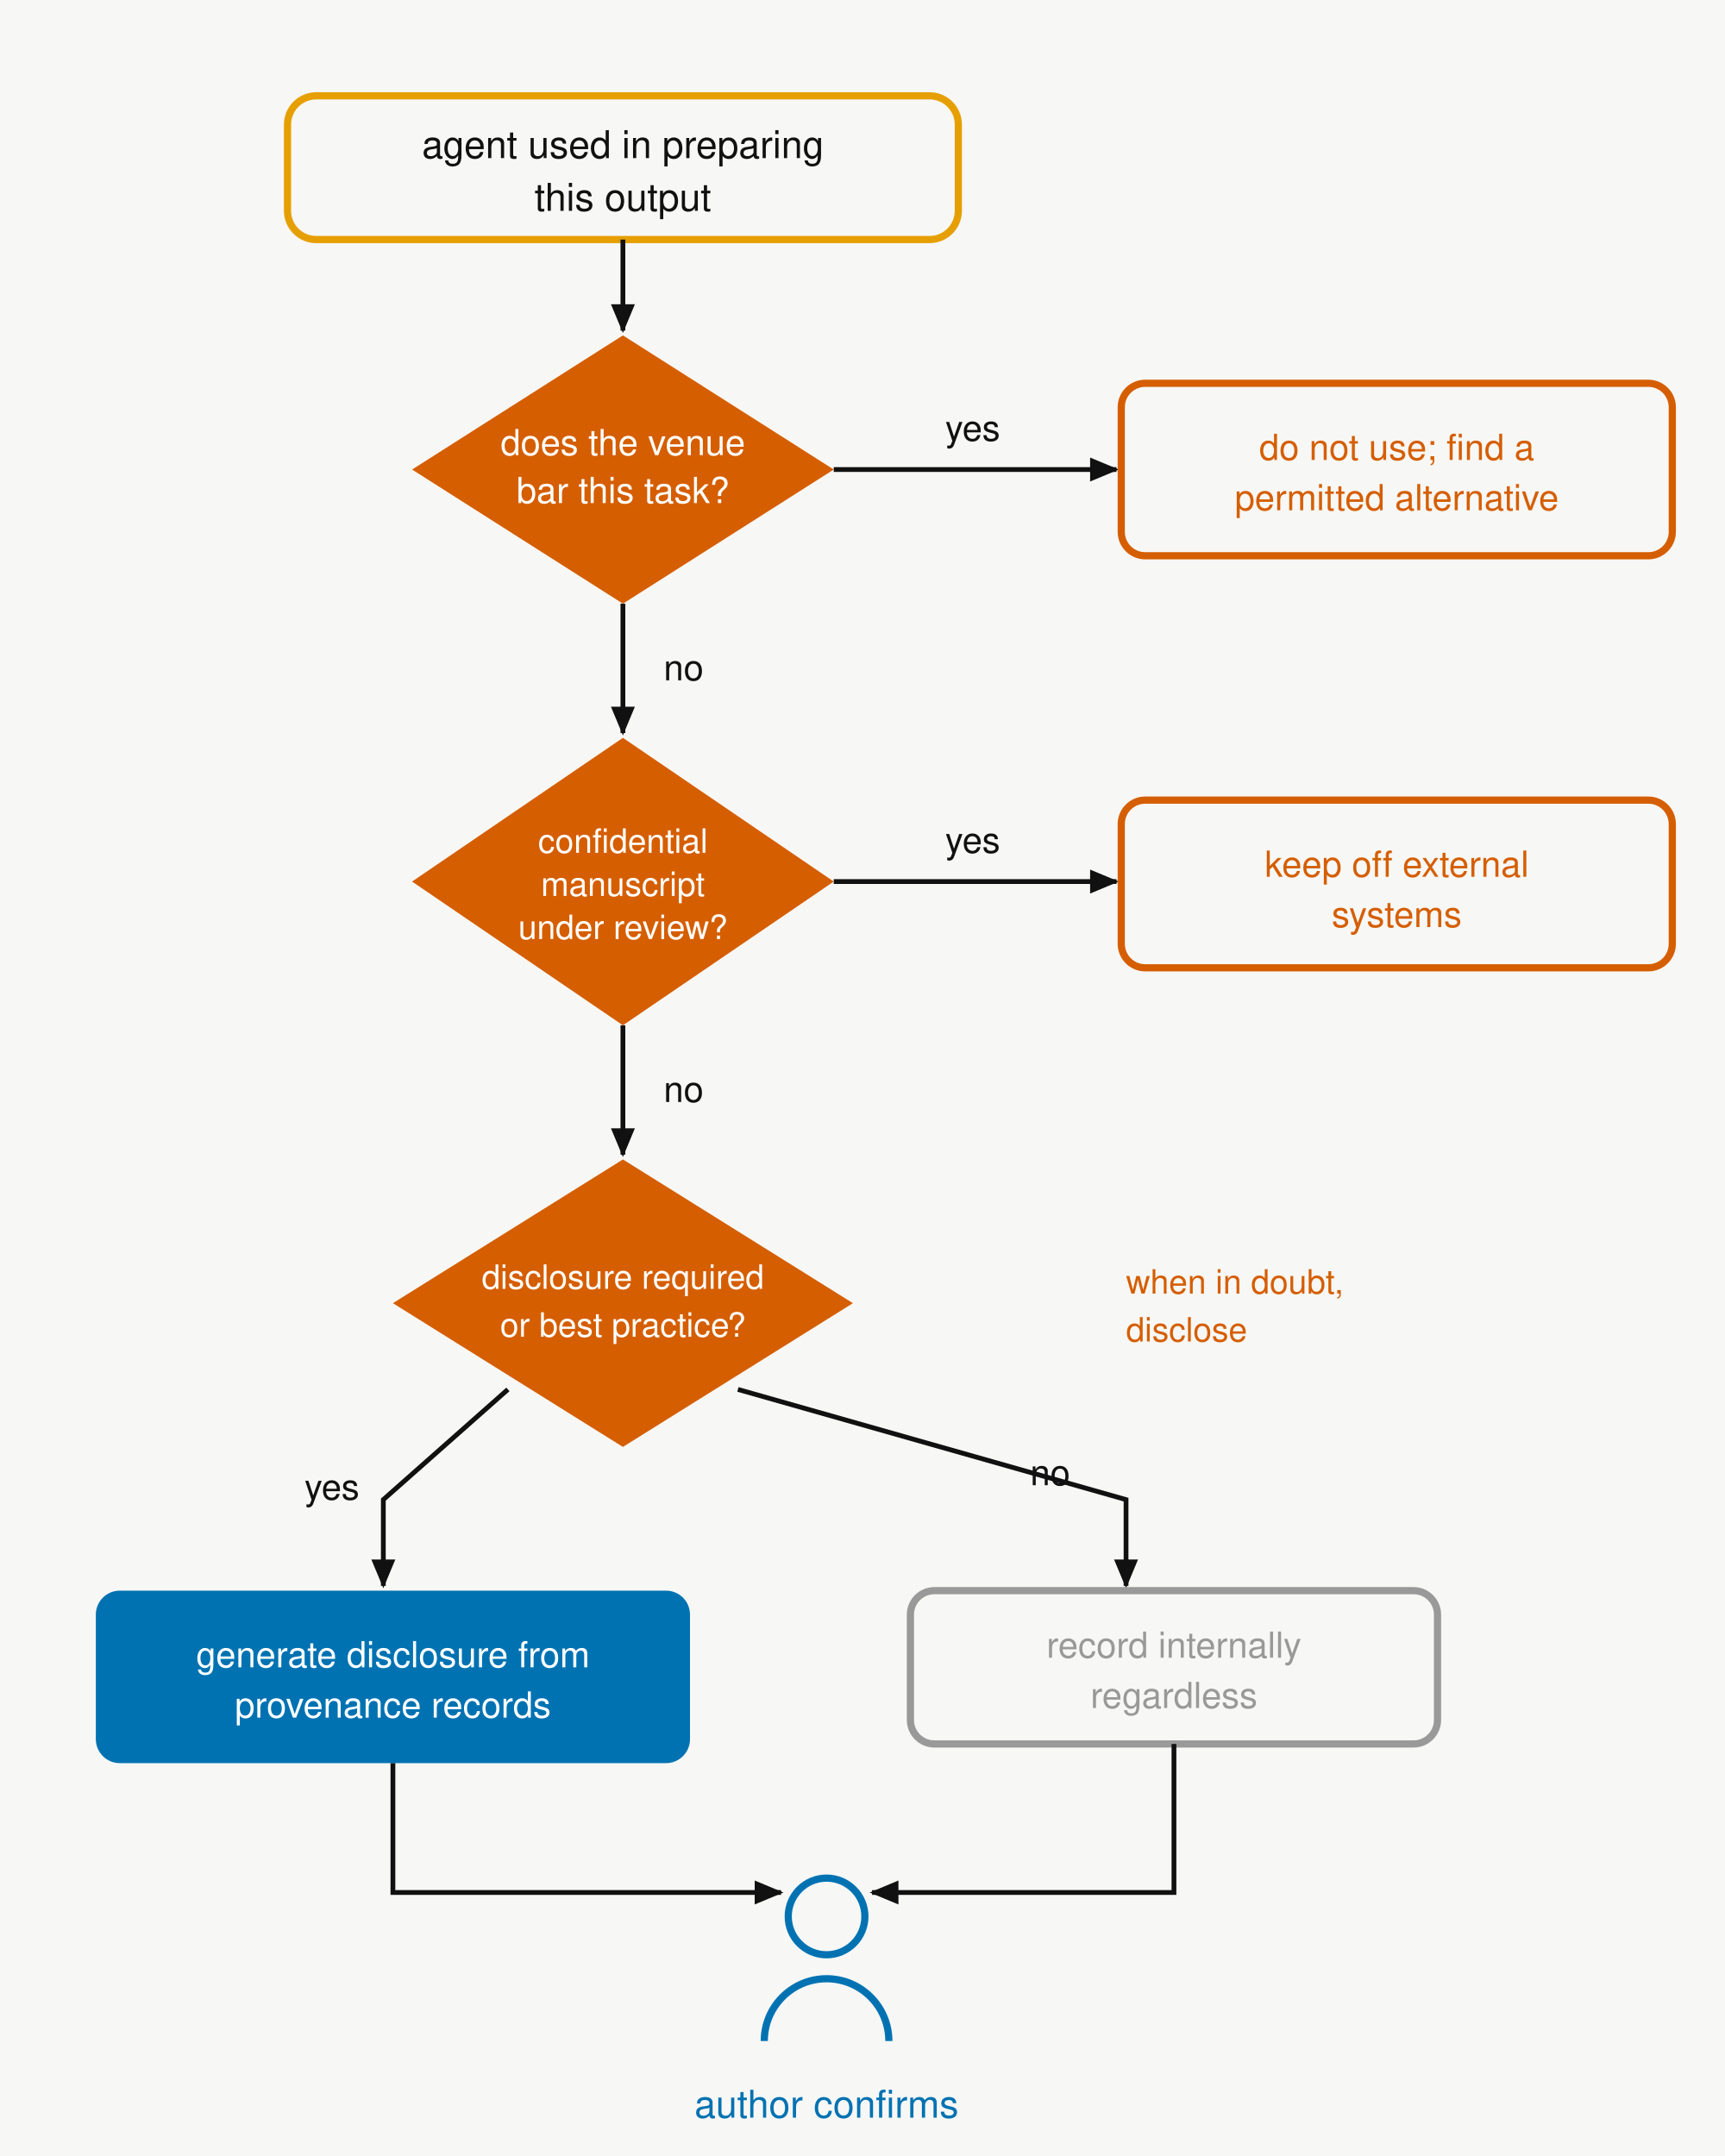
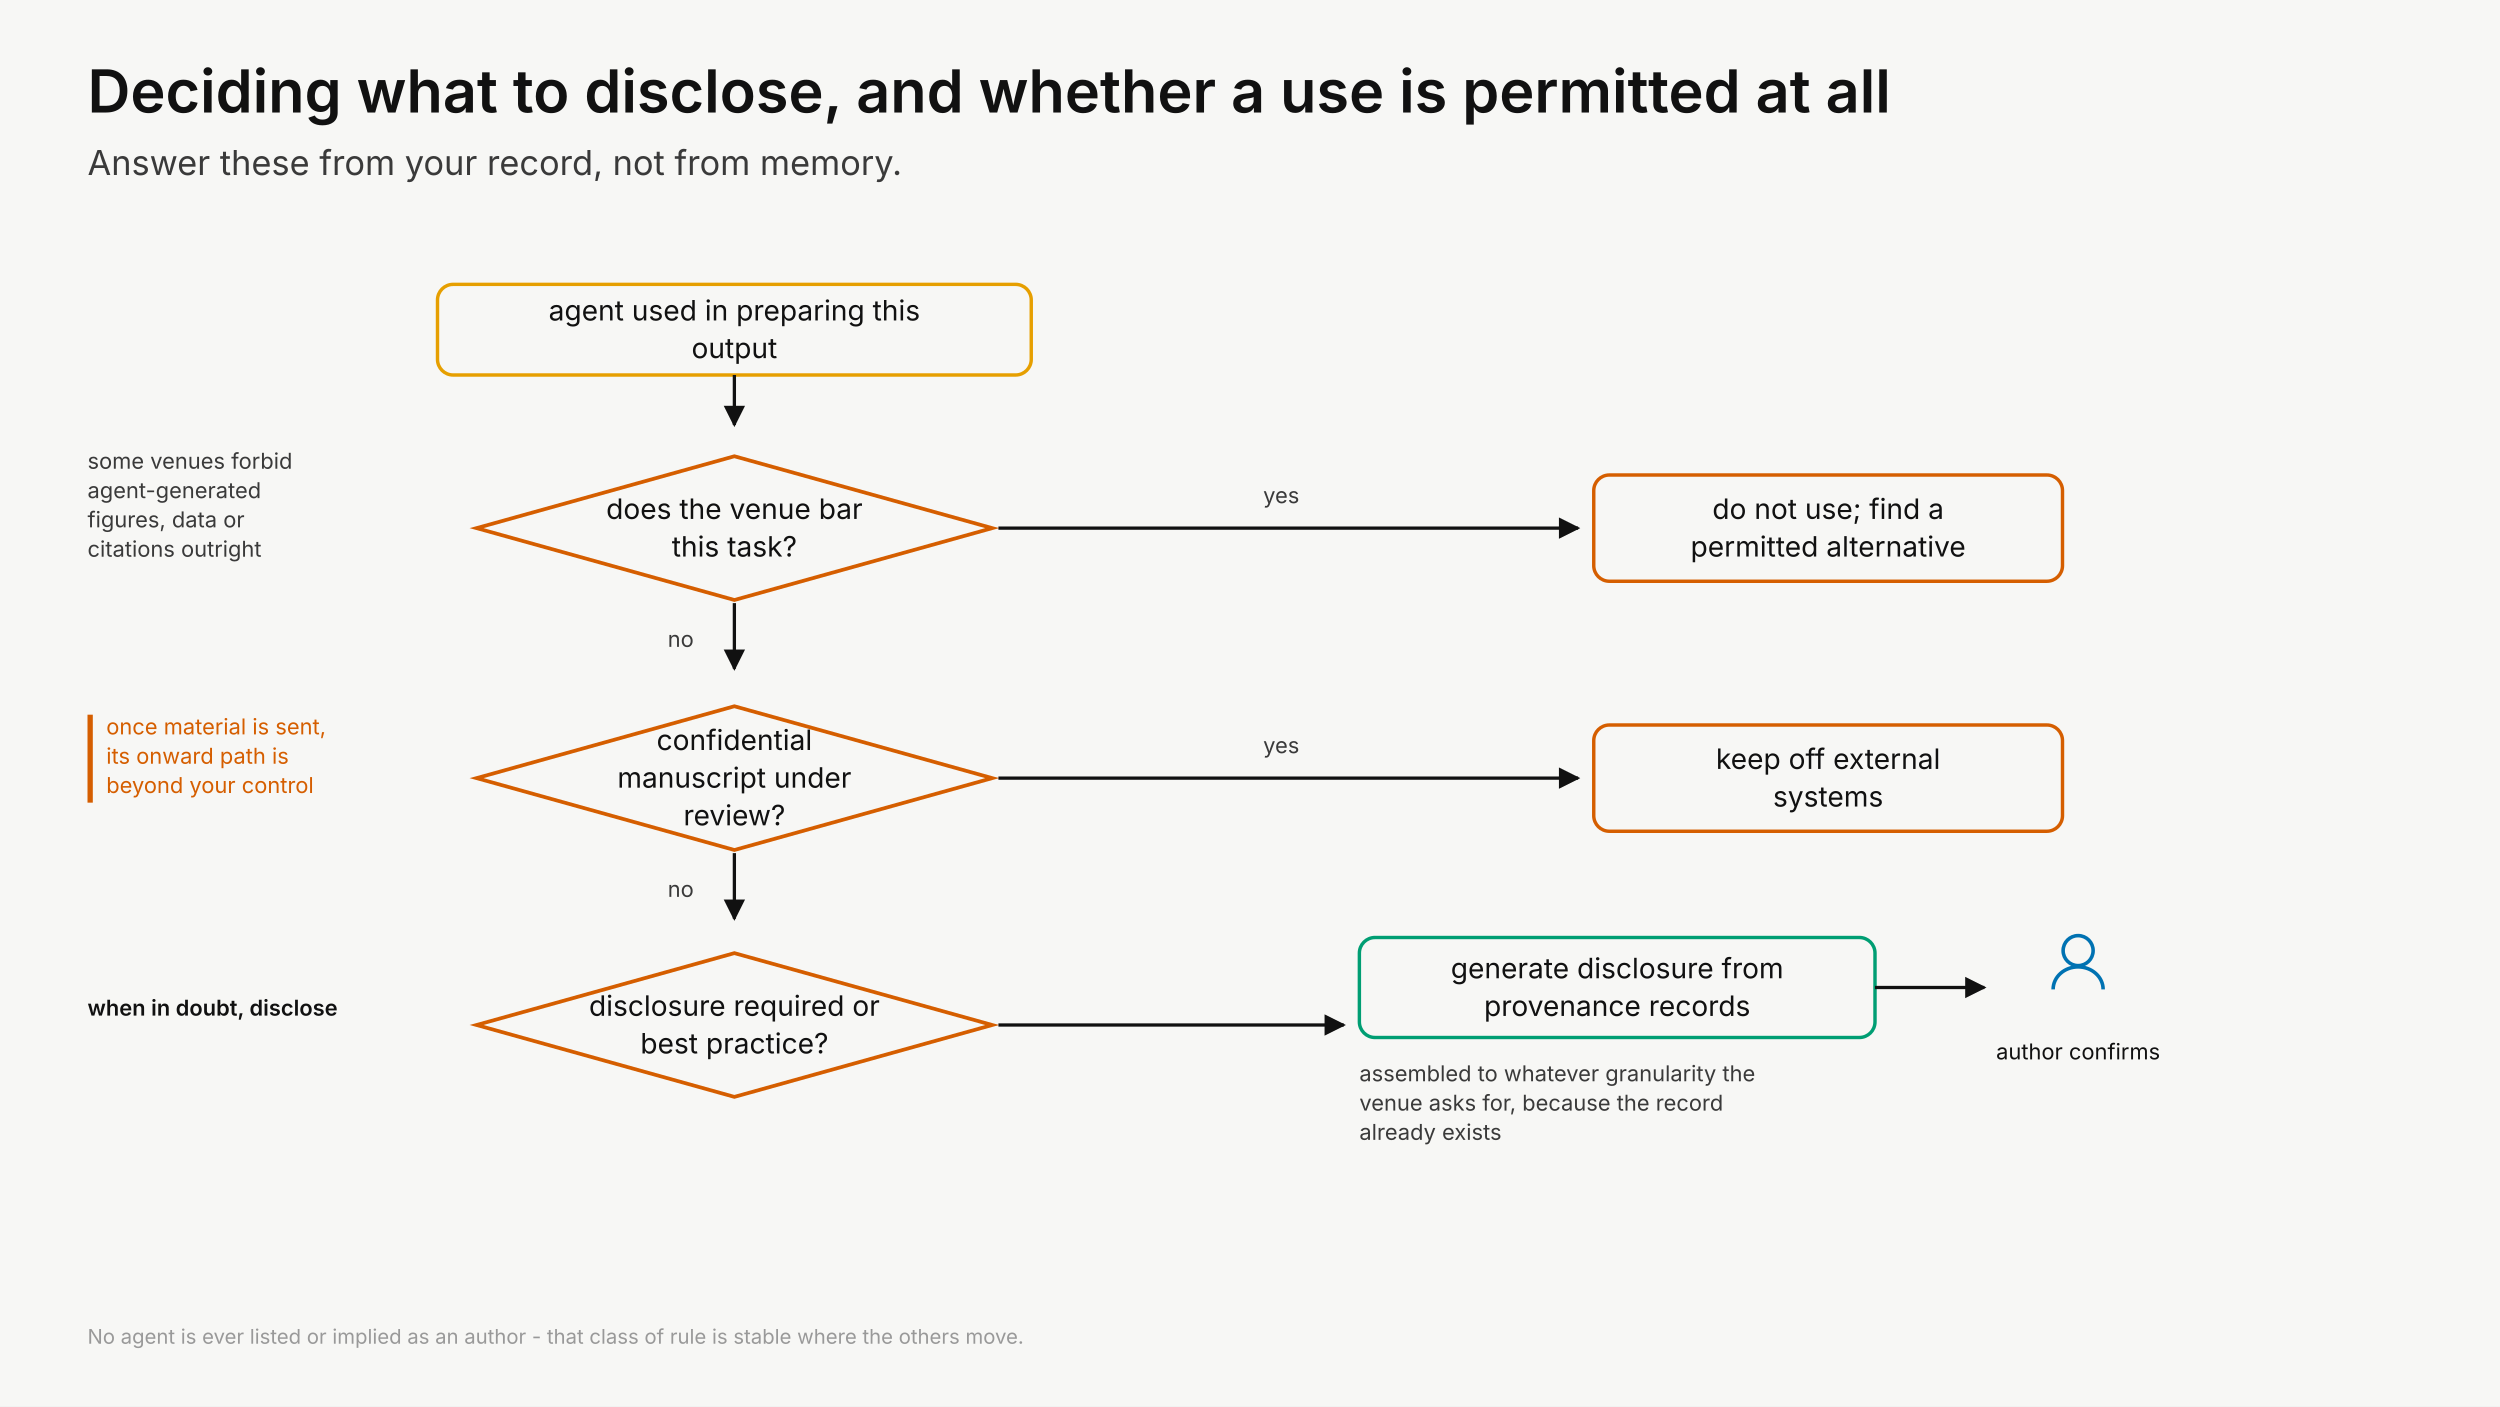
- <svg xmlns="http://www.w3.org/2000/svg" width="720" height="900" viewBox="0 0 720 900" font-family="Helvetica, Arial, sans-serif">
+ <svg xmlns="http://www.w3.org/2000/svg" width="1600" height="900" viewBox="0 0 1600 900" role="img">
  <defs>
-     <marker id="ah" markerWidth="12" markerHeight="10" refX="11" refY="5" orient="auto" markerUnits="userSpaceOnUse">
-       <path d="M0,0 L12,5 L0,10 Z" fill="#111111" />
+     <marker id="ah93" viewBox="0 0 10 10" refX="9" refY="5" markerWidth="6.5" markerHeight="6.5" orient="auto-start-reverse">
+       <path d="M0,0 L10,5 L0,10 z" fill="#111111" />
    </marker>
  </defs>
-   <rect width="720" height="900" fill="#F7F7F5" />
-   <rect x="120" y="40" width="280" height="60" rx="12" fill="none" stroke="#E69F00" stroke-width="3" />
-   <text x="260" y="66" font-size="16" fill="#111111" text-anchor="middle">agent used in preparing</text>
-   <text x="260" y="88" font-size="16" fill="#111111" text-anchor="middle">this output</text>
-   <line x1="260" y1="100" x2="260" y2="138" stroke="#111111" stroke-width="2" marker-end="url(#ah)" />
-   <polygon points="260,140 348,196 260,252 172,196" fill="#D55E00" />
-   <text x="260" y="190" font-size="15" fill="#FFFFFF" text-anchor="middle">does the venue</text>
-   <text x="260" y="210" font-size="15" fill="#FFFFFF" text-anchor="middle">bar this task?</text>
-   <line x1="348" y1="196" x2="466" y2="196" stroke="#111111" stroke-width="2" marker-end="url(#ah)" />
-   <text x="406" y="184" font-size="15" fill="#111111" text-anchor="middle">yes</text>
-   <rect x="468" y="160" width="230" height="72" rx="10" fill="none" stroke="#D55E00" stroke-width="3" />
-   <text x="583" y="192" font-size="15" fill="#D55E00" text-anchor="middle">do not use; find a</text>
-   <text x="583" y="213" font-size="15" fill="#D55E00" text-anchor="middle">permitted alternative</text>
-   <line x1="260" y1="252" x2="260" y2="306" stroke="#111111" stroke-width="2" marker-end="url(#ah)" />
-   <text x="277" y="284" font-size="15" fill="#111111" text-anchor="start">no</text>
-   <polygon points="260,308 348,368 260,428 172,368" fill="#D55E00" />
-   <text x="260" y="356" font-size="14" fill="#FFFFFF" text-anchor="middle">confidential</text>
-   <text x="260" y="374" font-size="14" fill="#FFFFFF" text-anchor="middle">manuscript</text>
-   <text x="260" y="392" font-size="14" fill="#FFFFFF" text-anchor="middle">under review?</text>
-   <line x1="348" y1="368" x2="466" y2="368" stroke="#111111" stroke-width="2" marker-end="url(#ah)" />
-   <text x="406" y="356" font-size="15" fill="#111111" text-anchor="middle">yes</text>
-   <rect x="468" y="334" width="230" height="70" rx="10" fill="none" stroke="#D55E00" stroke-width="3" />
-   <text x="583" y="366" font-size="15" fill="#D55E00" text-anchor="middle">keep off external</text>
-   <text x="583" y="387" font-size="15" fill="#D55E00" text-anchor="middle">systems</text>
-   <line x1="260" y1="428" x2="260" y2="482" stroke="#111111" stroke-width="2" marker-end="url(#ah)" />
-   <text x="277" y="460" font-size="15" fill="#111111" text-anchor="start">no</text>
-   <polygon points="260,484 356,544 260,604 164,544" fill="#D55E00" />
-   <text x="260" y="538" font-size="14" fill="#FFFFFF" text-anchor="middle">disclosure required</text>
-   <text x="260" y="558" font-size="14" fill="#FFFFFF" text-anchor="middle">or best practice?</text>
-   <text x="470" y="540" font-size="14" fill="#D55E00" text-anchor="start">when in doubt,</text>
-   <text x="470" y="560" font-size="14" fill="#D55E00" text-anchor="start">disclose</text>
-   <path d="M212,580 L160,626 L160,662" fill="none" stroke="#111111" stroke-width="2" marker-end="url(#ah)" />
-   <text x="150" y="626" font-size="15" fill="#111111" text-anchor="end">yes</text>
-   <rect x="40" y="664" width="248" height="72" rx="10" fill="#0072B2" />
-   <text x="164" y="696" font-size="15" fill="#FFFFFF" text-anchor="middle">generate disclosure from</text>
-   <text x="164" y="717" font-size="15" fill="#FFFFFF" text-anchor="middle">provenance records</text>
-   <path d="M308,580 L470,626 L470,662" fill="none" stroke="#111111" stroke-width="2" marker-end="url(#ah)" />
-   <text x="430" y="620" font-size="15" fill="#111111" text-anchor="start">no</text>
-   <rect x="380" y="664" width="220" height="64" rx="10" fill="none" stroke="#999999" stroke-width="3" />
-   <text x="490" y="692" font-size="15" fill="#999999" text-anchor="middle">record internally</text>
-   <text x="490" y="713" font-size="15" fill="#999999" text-anchor="middle">regardless</text>
-   <path d="M164,736 L164,790 L326,790" fill="none" stroke="#111111" stroke-width="2" marker-end="url(#ah)" />
-   <path d="M490,728 L490,790 L364,790" fill="none" stroke="#111111" stroke-width="2" marker-end="url(#ah)" />
-   <circle cx="345" cy="800" r="16" fill="none" stroke="#0072B2" stroke-width="3" />
-   <path d="M319,852 a26,26 0 0 1 52,0" fill="none" stroke="#0072B2" stroke-width="3" />
-   <text x="345" y="884" font-size="16" fill="#0072B2" text-anchor="middle">author confirms</text>
+   <rect width="1600" height="900" fill="#F7F7F5" />
+   <text x="56.0" y="72.0" font-family="Inter, 'Helvetica Neue', Helvetica, Arial, sans-serif" font-size="38" fill="#111111" font-weight="600" text-anchor="start">Deciding what to disclose, and whether a use is permitted at all</text>
+   <text x="56.0" y="112.0" font-family="Inter, 'Helvetica Neue', Helvetica, Arial, sans-serif" font-size="22" fill="#3A3A3A" font-weight="400" text-anchor="start">Answer these from your record, not from memory.</text>
+   <rect x="280.0" y="182.0" width="380.0" height="58.0" rx="10" fill="none" stroke="#E69F00" stroke-width="2.2" />
+   <text x="470.0" y="205.1" font-family="Inter, 'Helvetica Neue', Helvetica, Arial, sans-serif" font-size="18" fill="#111111" font-weight="400" text-anchor="middle">agent used in preparing this</text>
+   <text x="470.0" y="229.2" font-family="Inter, 'Helvetica Neue', Helvetica, Arial, sans-serif" font-size="18" fill="#111111" font-weight="400" text-anchor="middle">output</text>
+   <line x1="470.0" y1="240.0" x2="470.0" y2="272.0" stroke="#111111" stroke-width="2.1" marker-end="url(#ah93)" />
+   <polygon points="470,292.0 635.0,338 470,384.0 305.0,338" fill="none" stroke="#D55E00" stroke-width="2.4" />
+   <text x="470.0" y="332.1" font-family="Inter, 'Helvetica Neue', Helvetica, Arial, sans-serif" font-size="18" fill="#111111" font-weight="400" text-anchor="middle">does the venue bar</text>
+   <text x="470.0" y="356.2" font-family="Inter, 'Helvetica Neue', Helvetica, Arial, sans-serif" font-size="18" fill="#111111" font-weight="400" text-anchor="middle">this task?</text>
+   <text x="56.0" y="300.0" font-family="Inter, 'Helvetica Neue', Helvetica, Arial, sans-serif" font-size="14" fill="#3A3A3A" font-weight="400" text-anchor="start">some venues forbid</text>
+   <text x="56.0" y="318.8" font-family="Inter, 'Helvetica Neue', Helvetica, Arial, sans-serif" font-size="14" fill="#3A3A3A" font-weight="400" text-anchor="start">agent-generated</text>
+   <text x="56.0" y="337.5" font-family="Inter, 'Helvetica Neue', Helvetica, Arial, sans-serif" font-size="14" fill="#3A3A3A" font-weight="400" text-anchor="start">figures, data or</text>
+   <text x="56.0" y="356.3" font-family="Inter, 'Helvetica Neue', Helvetica, Arial, sans-serif" font-size="14" fill="#3A3A3A" font-weight="400" text-anchor="start">citations outright</text>
+   <line x1="639.0" y1="338.0" x2="1010.0" y2="338.0" stroke="#111111" stroke-width="2.1" marker-end="url(#ah93)" />
+   <text x="820.0" y="322.0" font-family="Inter, 'Helvetica Neue', Helvetica, Arial, sans-serif" font-size="14" fill="#3A3A3A" font-weight="400" text-anchor="middle">yes</text>
+   <rect x="1020.0" y="304.0" width="300.0" height="68.0" rx="10" fill="none" stroke="#D55E00" stroke-width="2.2" />
+   <text x="1170.0" y="332.1" font-family="Inter, 'Helvetica Neue', Helvetica, Arial, sans-serif" font-size="18" fill="#111111" font-weight="400" text-anchor="middle">do not use; find a</text>
+   <text x="1170.0" y="356.2" font-family="Inter, 'Helvetica Neue', Helvetica, Arial, sans-serif" font-size="18" fill="#111111" font-weight="400" text-anchor="middle">permitted alternative</text>
+   <line x1="470.0" y1="386.0" x2="470.0" y2="428.0" stroke="#111111" stroke-width="2.1" marker-end="url(#ah93)" />
+   <text x="444.0" y="414.0" font-family="Inter, 'Helvetica Neue', Helvetica, Arial, sans-serif" font-size="14" fill="#3A3A3A" font-weight="400" text-anchor="end">no</text>
+   <polygon points="470,452.0 635.0,498 470,544.0 305.0,498" fill="none" stroke="#D55E00" stroke-width="2.4" />
+   <text x="470.0" y="480.0" font-family="Inter, 'Helvetica Neue', Helvetica, Arial, sans-serif" font-size="18" fill="#111111" font-weight="400" text-anchor="middle">confidential</text>
+   <text x="470.0" y="504.1" font-family="Inter, 'Helvetica Neue', Helvetica, Arial, sans-serif" font-size="18" fill="#111111" font-weight="400" text-anchor="middle">manuscript under</text>
+   <text x="470.0" y="528.2" font-family="Inter, 'Helvetica Neue', Helvetica, Arial, sans-serif" font-size="18" fill="#111111" font-weight="400" text-anchor="middle">review?</text>
+   <rect x="56.0" y="457.4" width="3.4" height="56.3" fill="#D55E00" />
+   <text x="68.0" y="470.0" font-family="Inter, 'Helvetica Neue', Helvetica, Arial, sans-serif" font-size="14" fill="#D55E00" font-weight="400" text-anchor="start">once material is sent,</text>
+   <text x="68.0" y="488.8" font-family="Inter, 'Helvetica Neue', Helvetica, Arial, sans-serif" font-size="14" fill="#D55E00" font-weight="400" text-anchor="start">its onward path is</text>
+   <text x="68.0" y="507.5" font-family="Inter, 'Helvetica Neue', Helvetica, Arial, sans-serif" font-size="14" fill="#D55E00" font-weight="400" text-anchor="start">beyond your control</text>
+   <line x1="639.0" y1="498.0" x2="1010.0" y2="498.0" stroke="#111111" stroke-width="2.1" marker-end="url(#ah93)" />
+   <text x="820.0" y="482.0" font-family="Inter, 'Helvetica Neue', Helvetica, Arial, sans-serif" font-size="14" fill="#3A3A3A" font-weight="400" text-anchor="middle">yes</text>
+   <rect x="1020.0" y="464.0" width="300.0" height="68.0" rx="10" fill="none" stroke="#D55E00" stroke-width="2.2" />
+   <text x="1170.0" y="492.1" font-family="Inter, 'Helvetica Neue', Helvetica, Arial, sans-serif" font-size="18" fill="#111111" font-weight="400" text-anchor="middle">keep off external</text>
+   <text x="1170.0" y="516.2" font-family="Inter, 'Helvetica Neue', Helvetica, Arial, sans-serif" font-size="18" fill="#111111" font-weight="400" text-anchor="middle">systems</text>
+   <line x1="470.0" y1="546.0" x2="470.0" y2="588.0" stroke="#111111" stroke-width="2.1" marker-end="url(#ah93)" />
+   <text x="444.0" y="574.0" font-family="Inter, 'Helvetica Neue', Helvetica, Arial, sans-serif" font-size="14" fill="#3A3A3A" font-weight="400" text-anchor="end">no</text>
+   <polygon points="470,610.0 635.0,656 470,702.0 305.0,656" fill="none" stroke="#D55E00" stroke-width="2.4" />
+   <text x="470.0" y="650.1" font-family="Inter, 'Helvetica Neue', Helvetica, Arial, sans-serif" font-size="18" fill="#111111" font-weight="400" text-anchor="middle">disclosure required or</text>
+   <text x="470.0" y="674.2" font-family="Inter, 'Helvetica Neue', Helvetica, Arial, sans-serif" font-size="18" fill="#111111" font-weight="400" text-anchor="middle">best practice?</text>
+   <text x="56.0" y="650.0" font-family="Inter, 'Helvetica Neue', Helvetica, Arial, sans-serif" font-size="14" fill="#111111" font-weight="600" text-anchor="start">when in doubt, disclose</text>
+   <line x1="639.0" y1="656.0" x2="860.0" y2="656.0" stroke="#111111" stroke-width="2.1" marker-end="url(#ah93)" />
+   <rect x="870.0" y="600.0" width="330.0" height="64.0" rx="10" fill="none" stroke="#009E73" stroke-width="2.2" />
+   <text x="1035.0" y="626.1" font-family="Inter, 'Helvetica Neue', Helvetica, Arial, sans-serif" font-size="18" fill="#111111" font-weight="400" text-anchor="middle">generate disclosure from</text>
+   <text x="1035.0" y="650.2" font-family="Inter, 'Helvetica Neue', Helvetica, Arial, sans-serif" font-size="18" fill="#111111" font-weight="400" text-anchor="middle">provenance records</text>
+   <text x="870.0" y="692.0" font-family="Inter, 'Helvetica Neue', Helvetica, Arial, sans-serif" font-size="14" fill="#3A3A3A" font-weight="400" text-anchor="start">assembled to whatever granularity the</text>
+   <text x="870.0" y="710.8" font-family="Inter, 'Helvetica Neue', Helvetica, Arial, sans-serif" font-size="14" fill="#3A3A3A" font-weight="400" text-anchor="start">venue asks for, because the record</text>
+   <text x="870.0" y="729.5" font-family="Inter, 'Helvetica Neue', Helvetica, Arial, sans-serif" font-size="14" fill="#3A3A3A" font-weight="400" text-anchor="start">already exists</text>
+   <line x1="1200.0" y1="632.0" x2="1270.0" y2="632.0" stroke="#111111" stroke-width="2.1" marker-end="url(#ah93)" />
+   <circle cx="1330" cy="608.4" r="9.6" fill="none" stroke="#0072B2" stroke-width="2.3" />
+   <path d="M1314,633.2 a16,14.4 0 0 1 32,0" fill="none" stroke="#0072B2" stroke-width="2.3" />
+   <text x="1330.0" y="678.0" font-family="Inter, 'Helvetica Neue', Helvetica, Arial, sans-serif" font-size="14" fill="#111111" font-weight="400" text-anchor="middle">author confirms</text>
+   <text x="56.0" y="860.0" font-family="Inter, 'Helvetica Neue', Helvetica, Arial, sans-serif" font-size="13" fill="#999999" font-weight="400" text-anchor="start">No agent is ever listed or implied as an author - that class of rule is stable where the others move.</text>
</svg>
